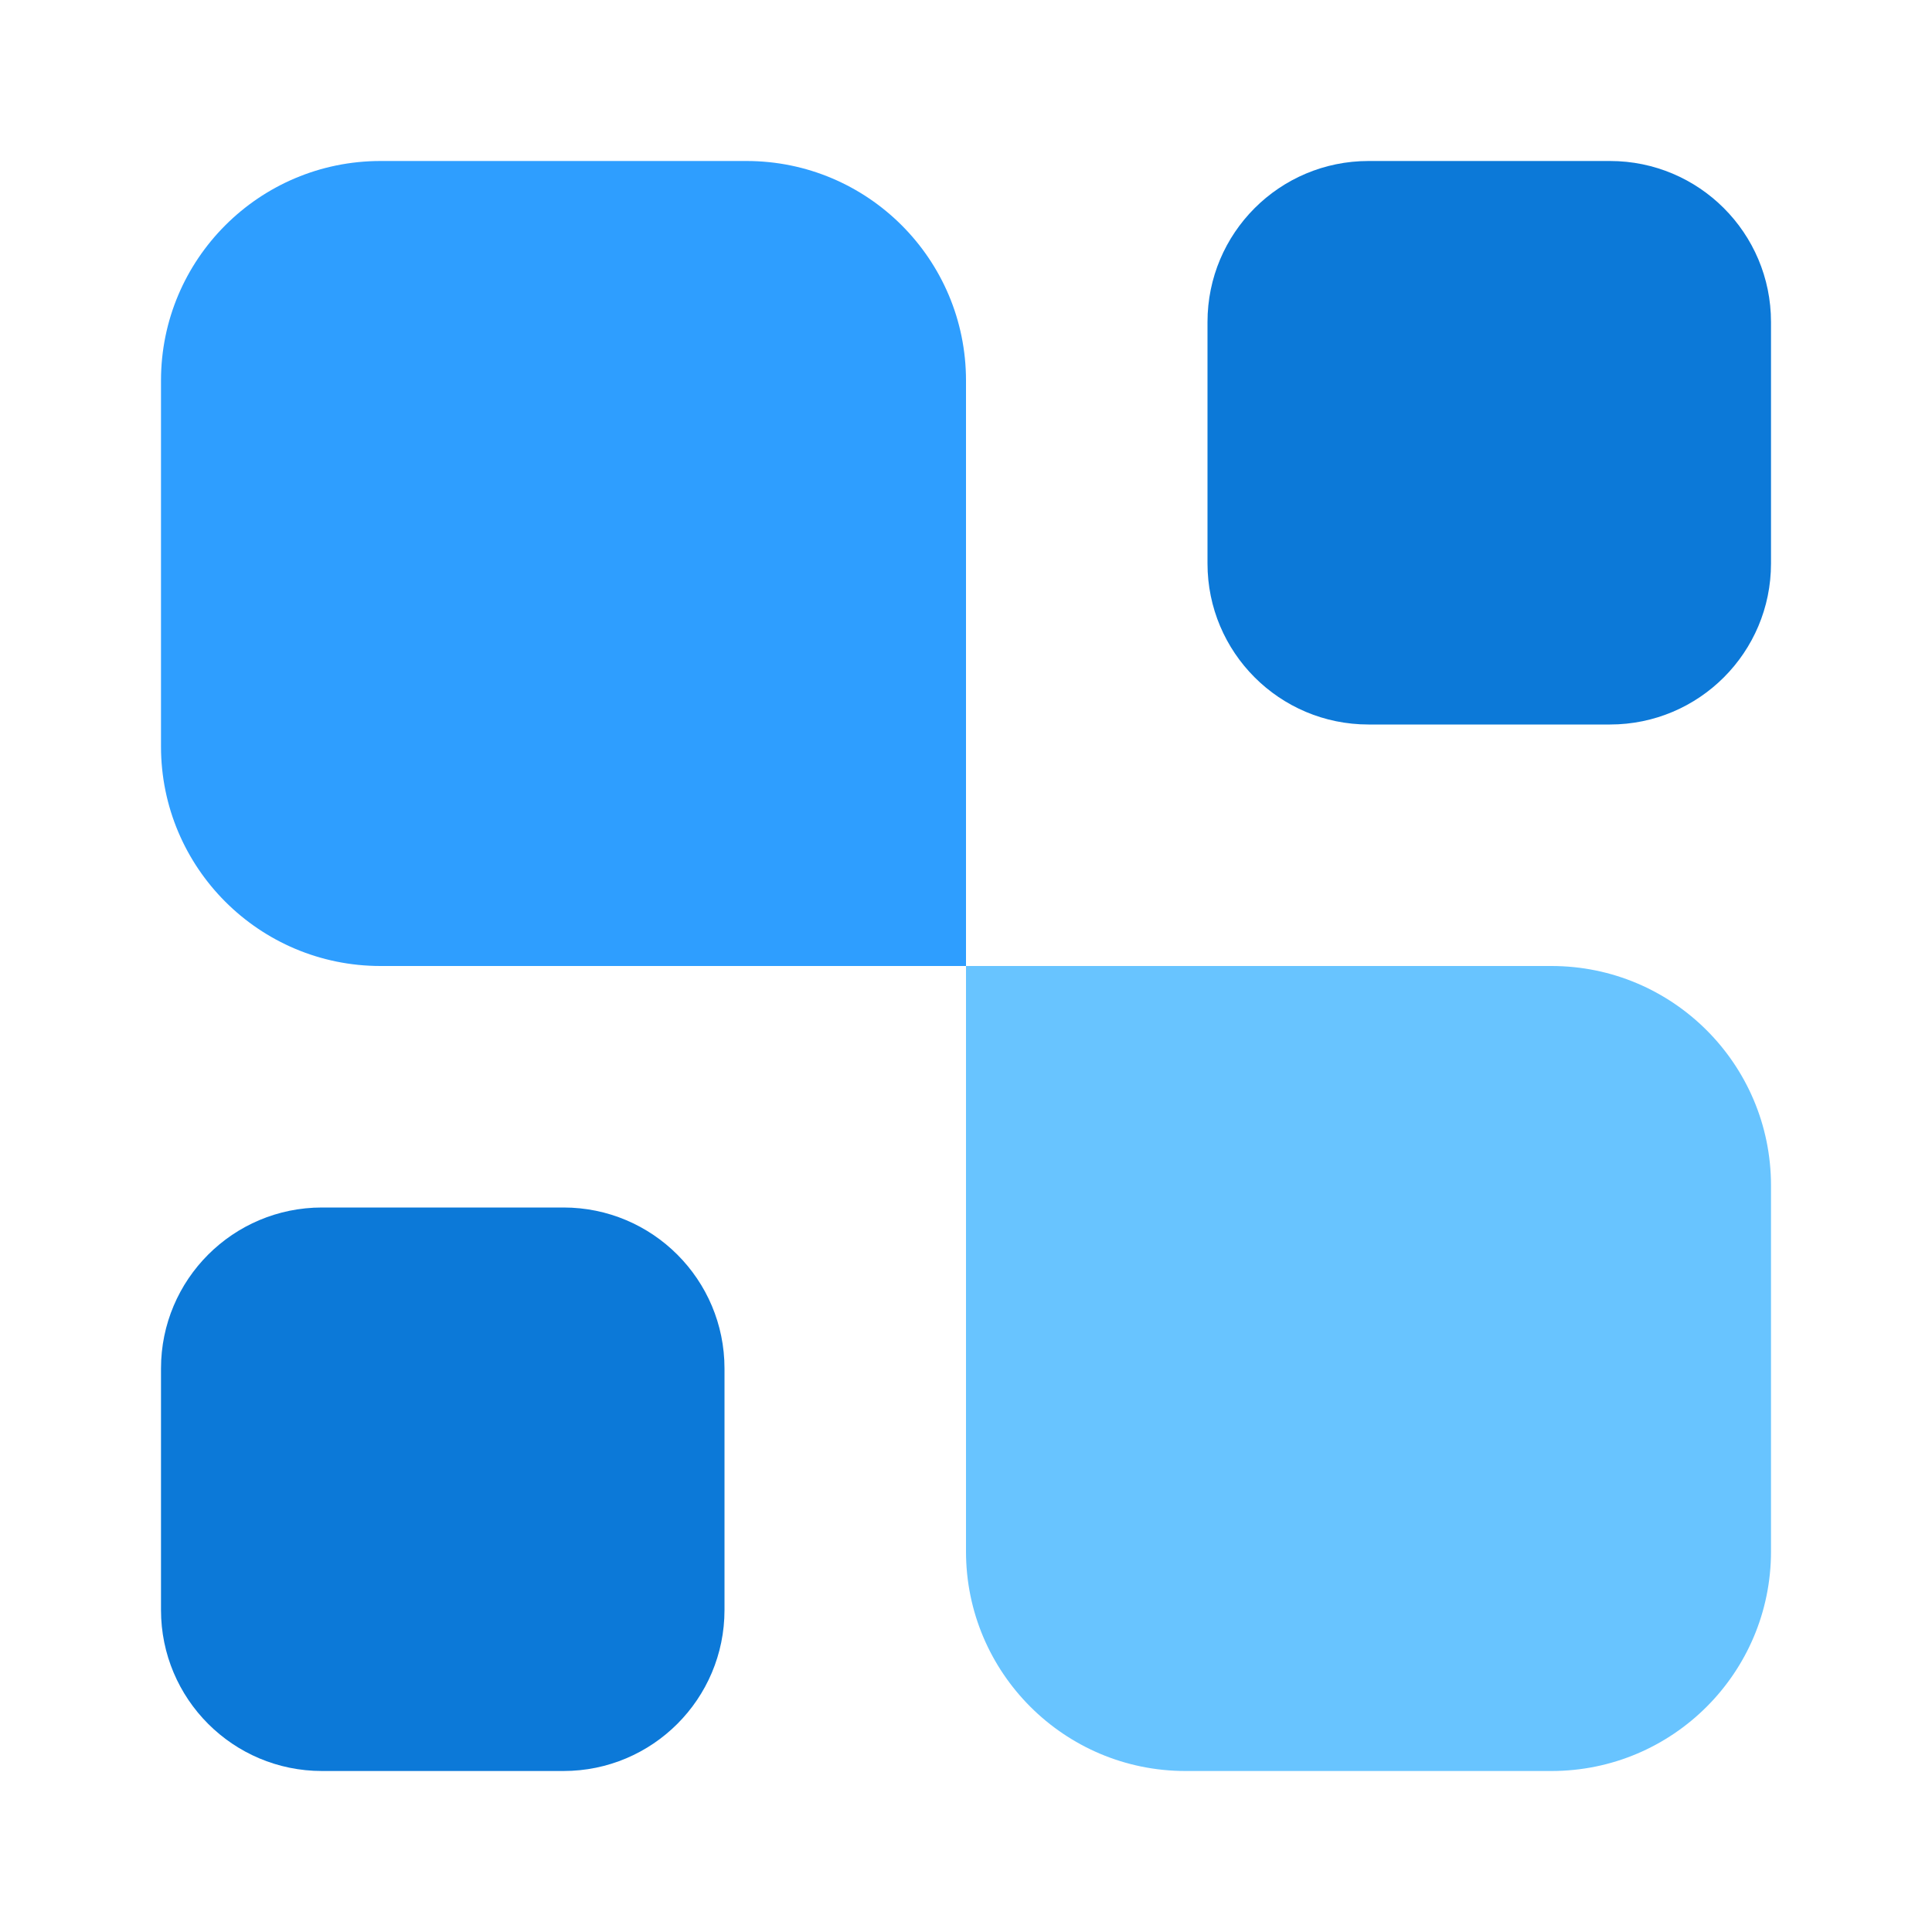
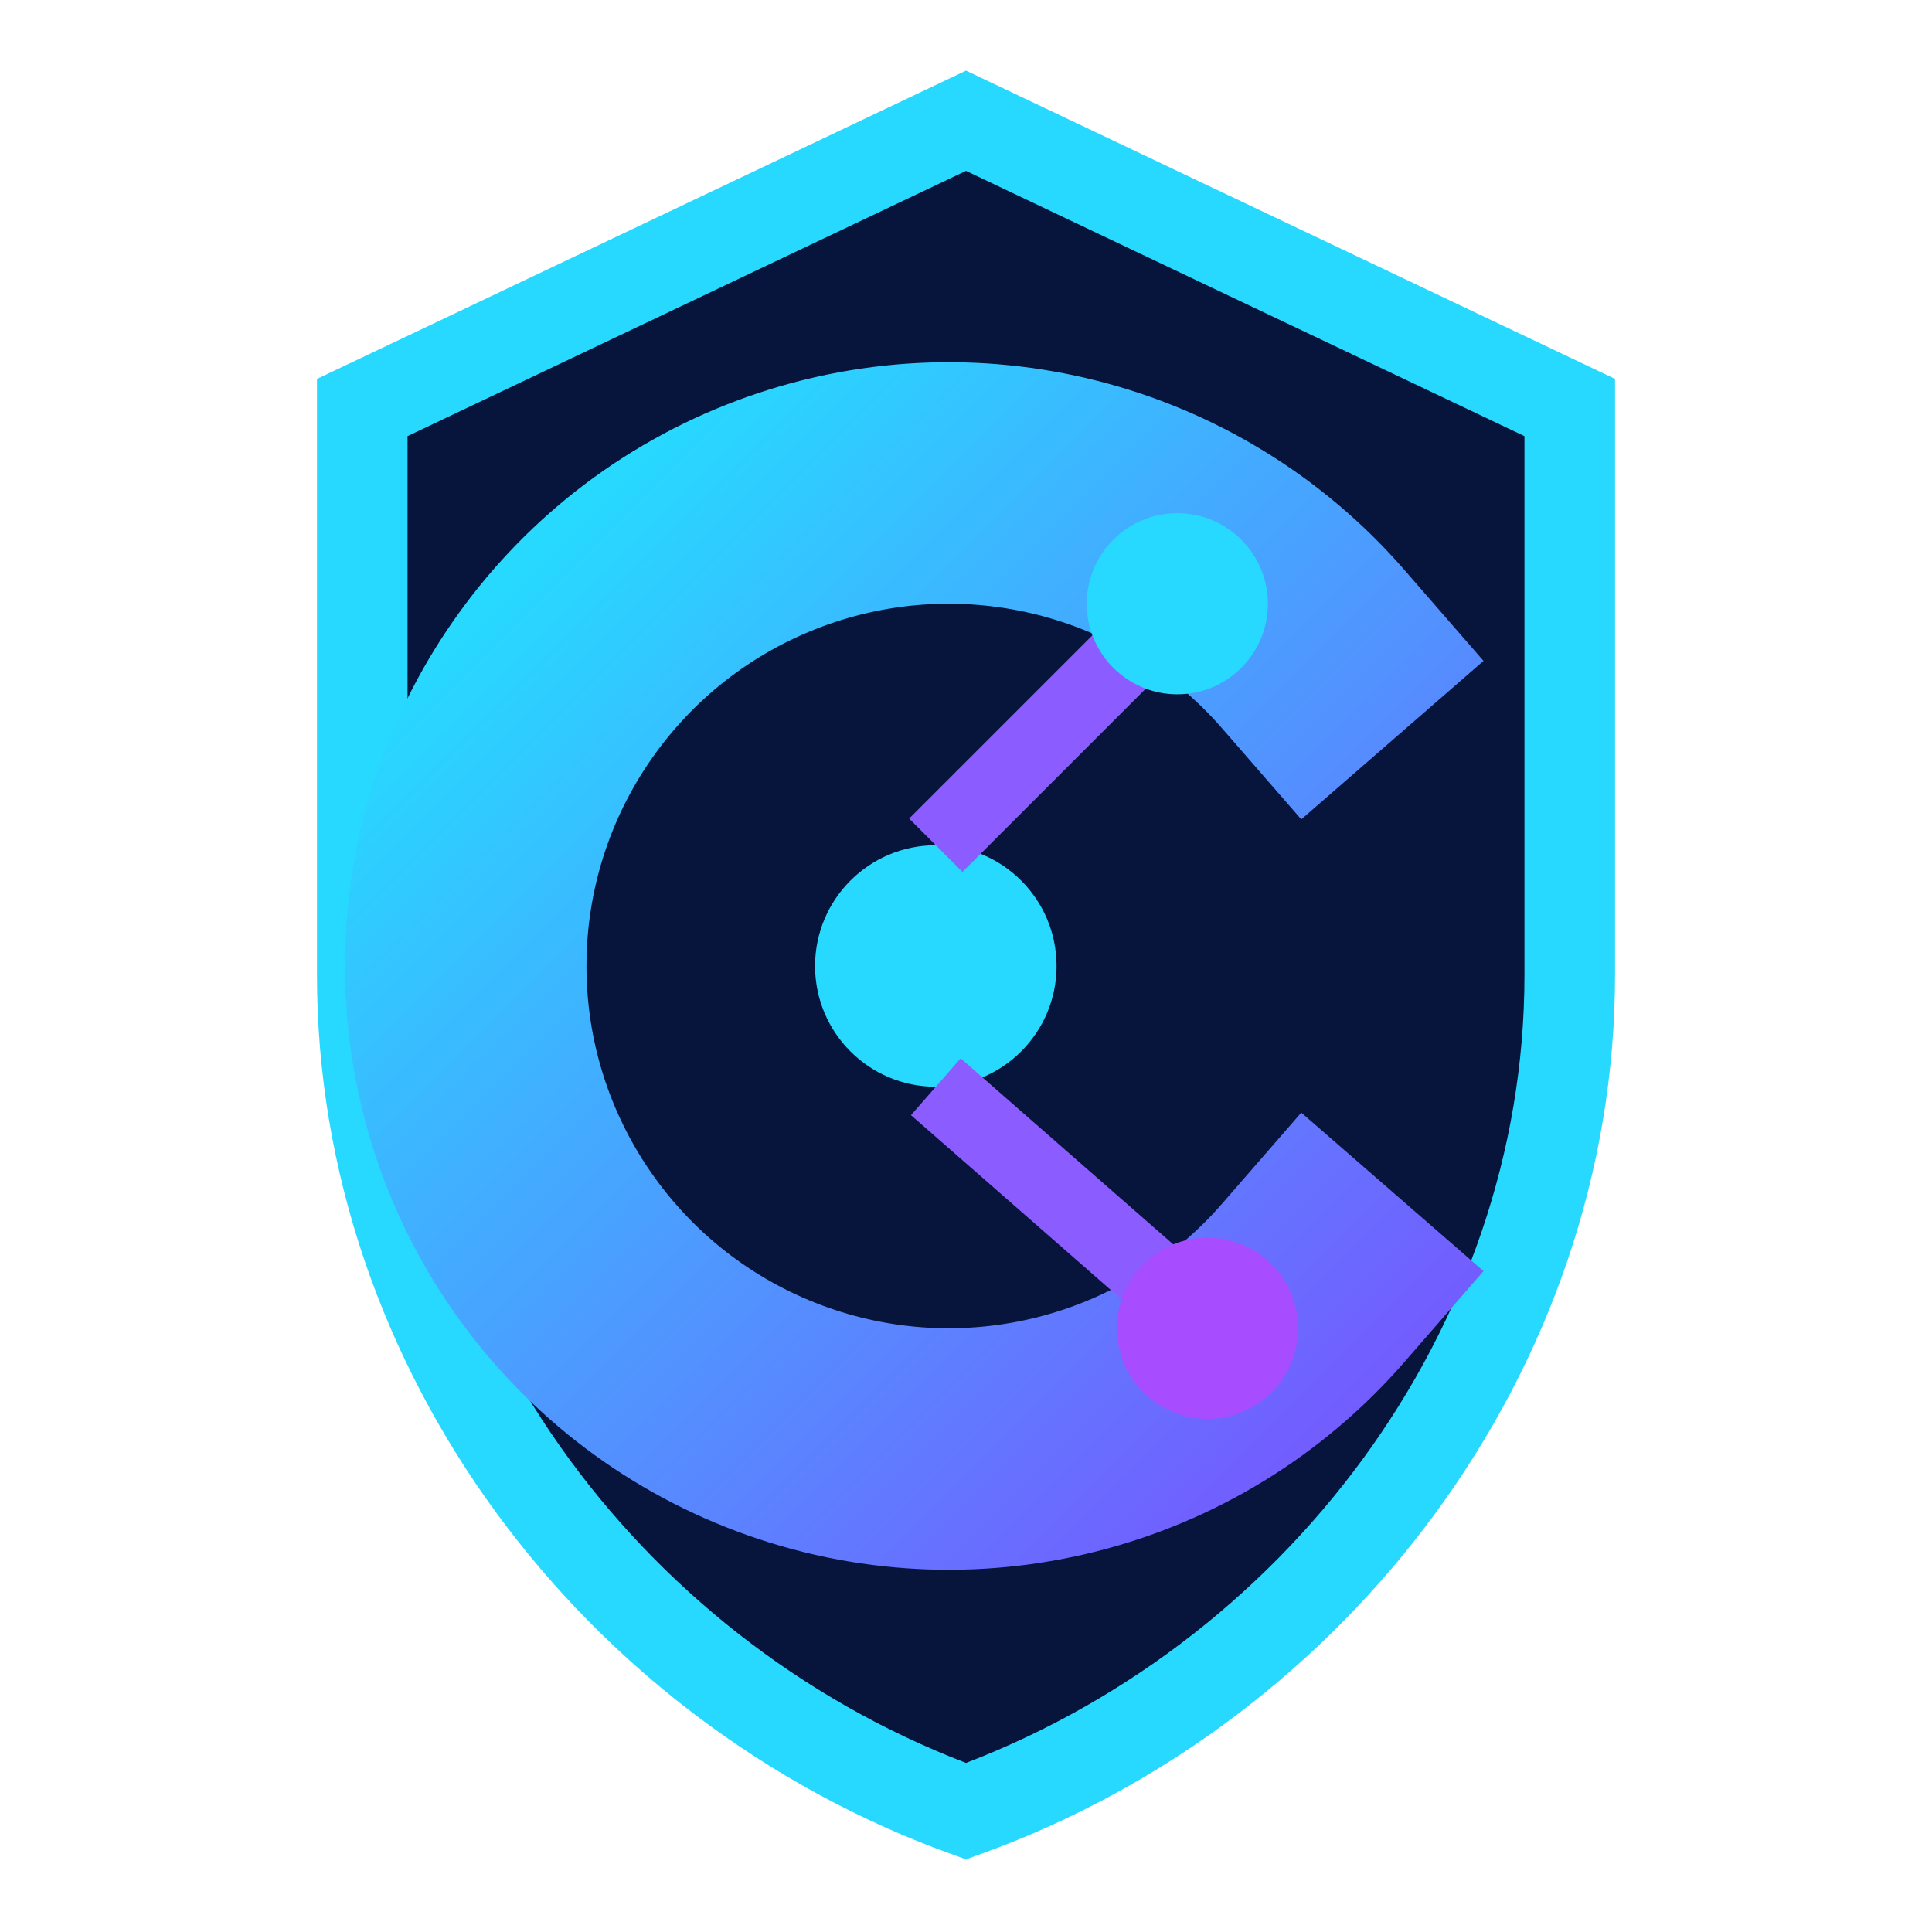
- <svg xmlns="http://www.w3.org/2000/svg" width="24" height="24" viewBox="0 0 24 24" fill="none">
-   <path d="M22 19.273C22 20.779 20.779 22 19.273 22H14.727C13.221 22 12 20.779 12 19.273V12H19.273C20.779 12 22 13.221 22 14.727V19.273Z" fill="#68C4FF" />
-   <path d="M20 2C21.105 2 22 2.895 22 4V7C22 8.105 21.105 9 20 9H17C15.895 9 15 8.105 15 7V4C15 2.895 15.895 2 17 2H20Z" fill="#0C79D8" />
-   <path d="M7 15C8.105 15 9 15.895 9 17V20C9 21.105 8.105 22 7 22H4C2.895 22 2 21.105 2 20V17C2 15.895 2.895 15 4 15H7Z" fill="#0C79D8" />
-   <path d="M12 12H4.727C3.221 12 2 10.779 2 9.273V4.727C2 3.221 3.221 2 4.727 2H9.273C10.779 2 12 3.221 12 4.727V12Z" fill="#2E9EFF" />
+ <svg xmlns="http://www.w3.org/2000/svg" width="64" height="64" viewBox="0 0 64 64" fill="none">
+   <path d="M52 13.5 32 4 12 13.5v18.8C12 44.7 20.4 55.8 32 60c11.6-4.2 20-15.3 20-27.7V13.5Z" fill="#07153D" stroke="#27D9FF" stroke-width="3" />
+   <path d="M43.5 21.5a16 16 0 1 0 0 21" stroke="url(#a)" stroke-width="8" stroke-linecap="square" />
+   <circle cx="31" cy="32" r="4" fill="#27D9FF" />
+   <path d="m31 28 7-7m-7 15 8 7" stroke="#8B5CFF" stroke-width="2.5" />
+   <circle cx="39" cy="20" r="3" fill="#27D9FF" />
+   <circle cx="40" cy="44" r="3" fill="#A74CFF" />
+   <defs>
+     <linearGradient id="a" x1="18" y1="18" x2="47" y2="47" gradientUnits="userSpaceOnUse">
+       <stop stop-color="#27D9FF" />
+       <stop offset="1" stop-color="#7657FF" />
+     </linearGradient>
+   </defs>
</svg>
